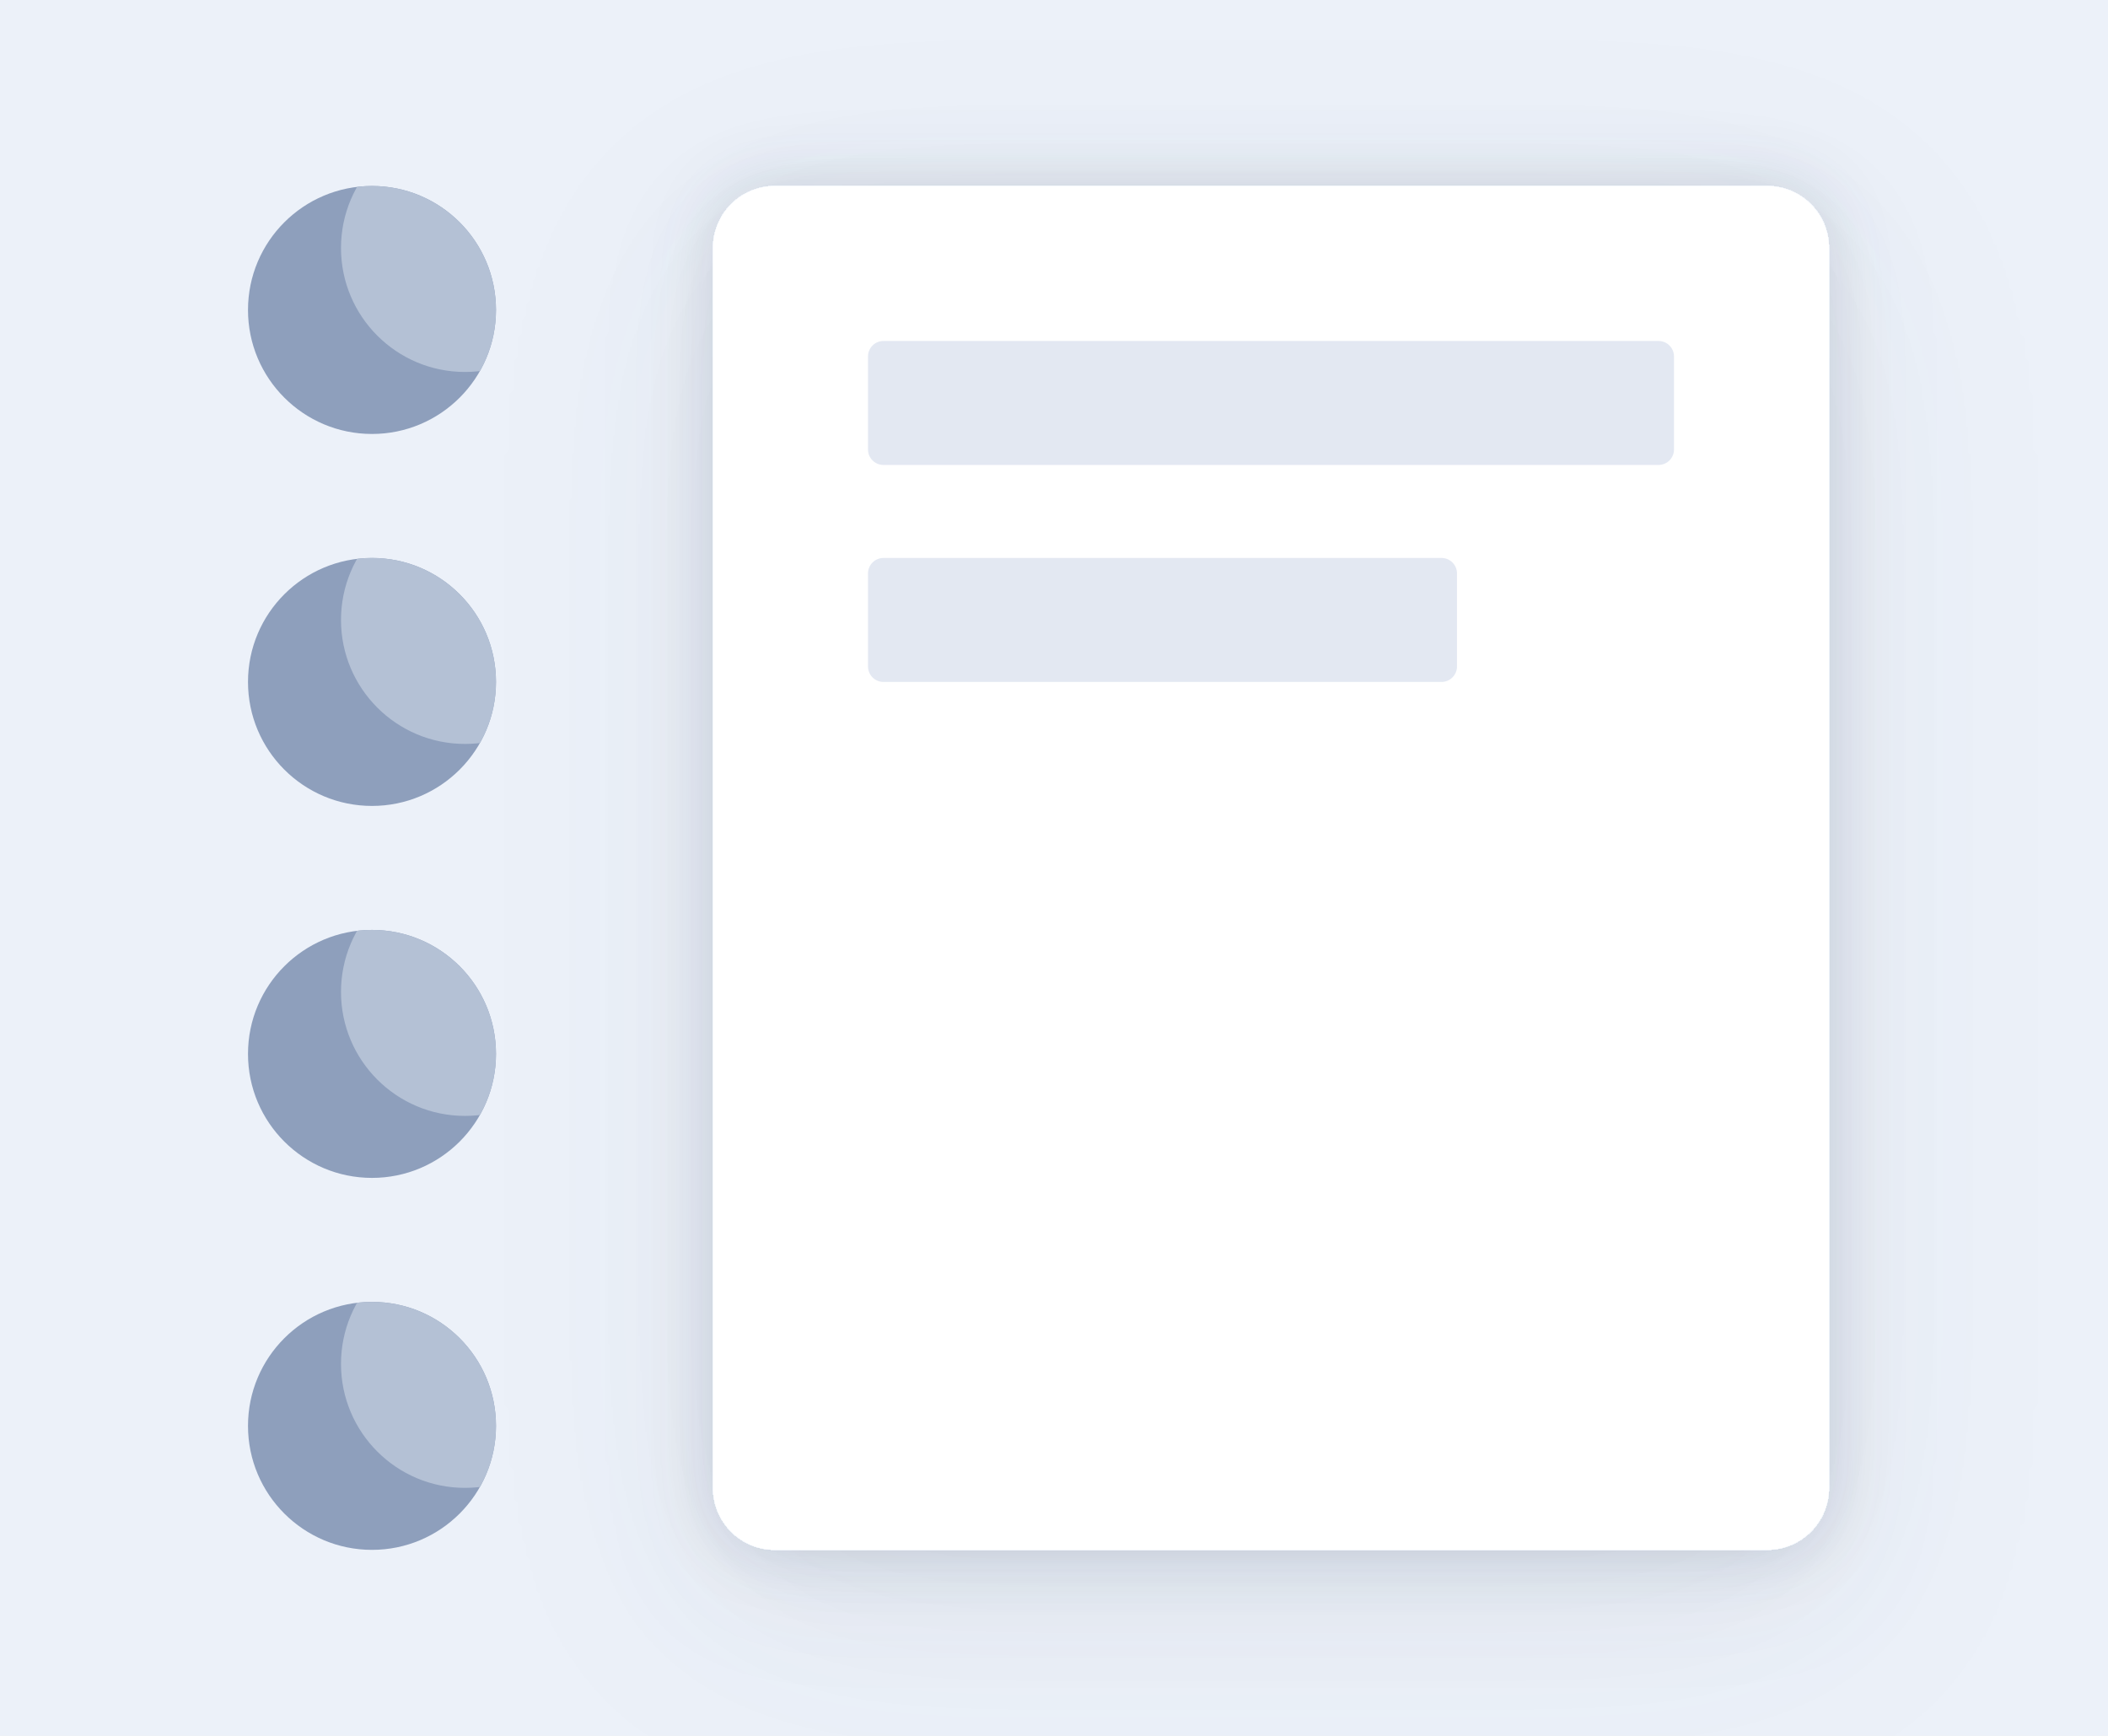
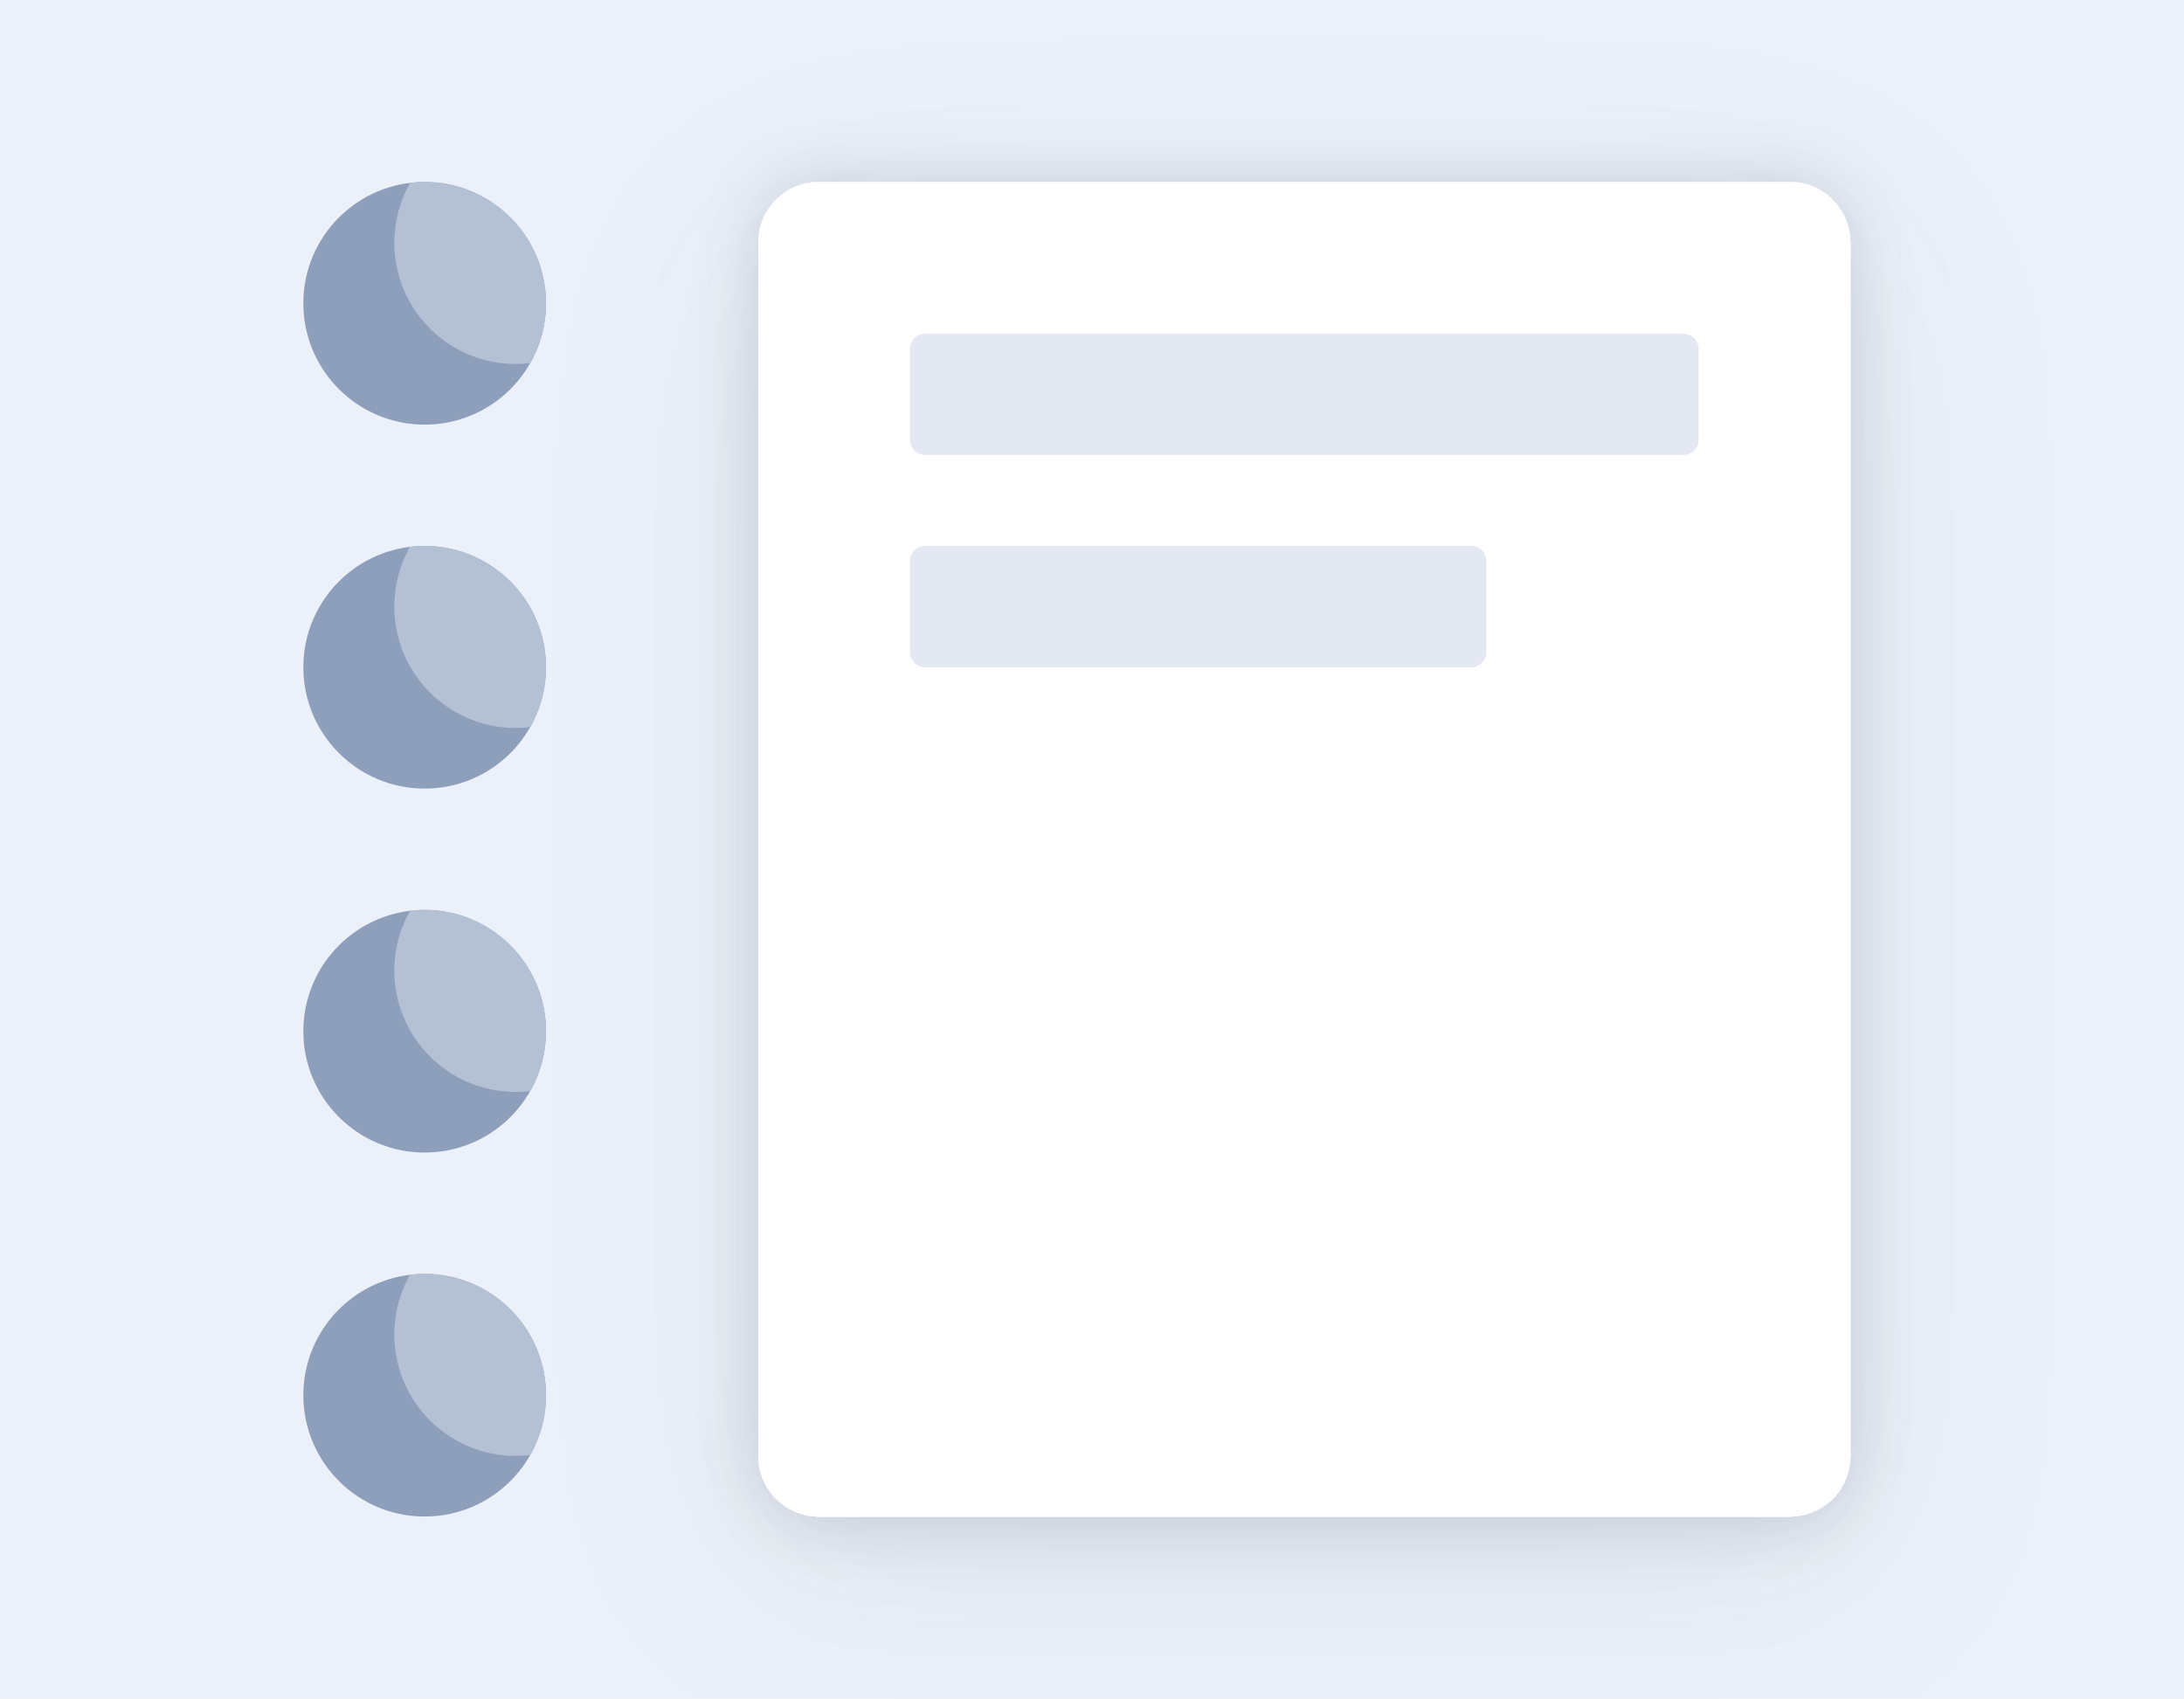
- <svg xmlns="http://www.w3.org/2000/svg" width="68" height="56" viewBox="0 0 68 56" fill="none">
+ <svg xmlns="http://www.w3.org/2000/svg" width="72" height="56" viewBox="0 0 72 56" fill="none">
  <g clip-path="url(#clip0_10542_2481)">
-     <rect width="68" height="56" fill="#ECF1F9" />
+     <rect width="72" height="56" fill="#ECF1F9" />
    <g filter="url(#filter0_ddd_10542_2481)">
-       <rect x="23" y="6" width="36" height="44" rx="2" fill="white" />
+       <rect x="25" y="6" width="36" height="44" rx="2" fill="white" />
    </g>
-     <path d="M28 11.5C28 11.224 28.224 11 28.5 11H53.5C53.776 11 54 11.224 54 11.5V14.5C54 14.776 53.776 15 53.5 15H28.5C28.224 15 28 14.776 28 14.5V11.5Z" fill="#E3E8F2" />
-     <path d="M28 18.5C28 18.224 28.224 18 28.5 18H46.5C46.776 18 47 18.224 47 18.5V21.5C47 21.776 46.776 22 46.5 22H28.5C28.224 22 28 21.776 28 21.5V18.5Z" fill="#E3E8F2" />
+     <path d="M30 11.5C30 11.224 30.224 11 30.5 11H55.5C55.776 11 56 11.224 56 11.5V14.5C56 14.776 55.776 15 55.5 15H30.5C30.224 15 30 14.776 30 14.5V11.5Z" fill="#E3E8F2" />
+     <path d="M30 18.5C30 18.224 30.224 18 30.5 18H48.5C48.776 18 49 18.224 49 18.5V21.5C49 21.776 48.776 22 48.5 22H30.5C30.224 22 30 21.776 30 21.5V18.5Z" fill="#E3E8F2" />
    <g clip-path="url(#clip1_10542_2481)">
-       <path d="M8 10C8 7.791 9.791 6 12 6V6C14.209 6 16 7.791 16 10V10C16 12.209 14.209 14 12 14V14C9.791 14 8 12.209 8 10V10Z" fill="#8E9FBC" />
-       <rect x="11" y="4" width="8" height="8" rx="4" fill="#B4C1D5" />
+       <path d="M10 10C10 7.791 11.791 6 14 6V6C16.209 6 18 7.791 18 10V10C18 12.209 16.209 14 14 14V14C11.791 14 10 12.209 10 10V10Z" fill="#8E9FBC" />
+       <rect x="13" y="4" width="8" height="8" rx="4" fill="#B4C1D5" />
    </g>
    <g clip-path="url(#clip2_10542_2481)">
-       <path d="M8 22C8 19.791 9.791 18 12 18V18C14.209 18 16 19.791 16 22V22C16 24.209 14.209 26 12 26V26C9.791 26 8 24.209 8 22V22Z" fill="#8E9FBC" />
-       <rect x="11" y="16" width="8" height="8" rx="4" fill="#B4C1D5" />
+       <path d="M10 22C10 19.791 11.791 18 14 18V18C16.209 18 18 19.791 18 22V22C18 24.209 16.209 26 14 26V26C11.791 26 10 24.209 10 22V22Z" fill="#8E9FBC" />
+       <rect x="13" y="16" width="8" height="8" rx="4" fill="#B4C1D5" />
    </g>
    <g clip-path="url(#clip3_10542_2481)">
-       <path d="M8 34C8 31.791 9.791 30 12 30V30C14.209 30 16 31.791 16 34V34C16 36.209 14.209 38 12 38V38C9.791 38 8 36.209 8 34V34Z" fill="#8E9FBC" />
-       <rect x="11" y="28" width="8" height="8" rx="4" fill="#B4C1D5" />
+       <path d="M10 34C10 31.791 11.791 30 14 30V30C16.209 30 18 31.791 18 34V34C18 36.209 16.209 38 14 38V38C11.791 38 10 36.209 10 34V34Z" fill="#8E9FBC" />
+       <rect x="13" y="28" width="8" height="8" rx="4" fill="#B4C1D5" />
    </g>
    <g clip-path="url(#clip4_10542_2481)">
-       <path d="M8 46C8 43.791 9.791 42 12 42V42C14.209 42 16 43.791 16 46V46C16 48.209 14.209 50 12 50V50C9.791 50 8 48.209 8 46V46Z" fill="#8E9FBC" />
-       <rect x="11" y="40" width="8" height="8" rx="4" fill="#B4C1D5" />
+       <path d="M10 46C10 43.791 11.791 42 14 42V42C16.209 42 18 43.791 18 46V46C18 48.209 16.209 50 14 50V50C11.791 50 10 48.209 10 46V46Z" fill="#8E9FBC" />
+       <rect x="13" y="40" width="8" height="8" rx="4" fill="#B4C1D5" />
    </g>
  </g>
  <defs>
-     <filter id="filter0_ddd_10542_2481" x="15" y="0" width="52" height="60" filterUnits="userSpaceOnUse" color-interpolation-filters="sRGB">
+     <filter id="filter0_ddd_10542_2481" x="17" y="0" width="52" height="60" filterUnits="userSpaceOnUse" color-interpolation-filters="sRGB">
      <feFlood flood-opacity="0" result="BackgroundImageFix" />
      <feColorMatrix in="SourceAlpha" type="matrix" values="0 0 0 0 0 0 0 0 0 0 0 0 0 0 0 0 0 0 127 0" result="hardAlpha" />
      <feOffset dy="2" />
      <feGaussianBlur stdDeviation="4" />
      <feComposite in2="hardAlpha" operator="out" />
      <feColorMatrix type="matrix" values="0 0 0 0 0.169 0 0 0 0 0.224 0 0 0 0 0.31 0 0 0 0.05 0" />
      <feBlend mode="normal" in2="BackgroundImageFix" result="effect1_dropShadow_10542_2481" />
      <feColorMatrix in="SourceAlpha" type="matrix" values="0 0 0 0 0 0 0 0 0 0 0 0 0 0 0 0 0 0 127 0" result="hardAlpha" />
      <feOffset dy="1" />
      <feGaussianBlur stdDeviation="2" />
      <feComposite in2="hardAlpha" operator="out" />
      <feColorMatrix type="matrix" values="0 0 0 0 0.169 0 0 0 0 0.224 0 0 0 0 0.31 0 0 0 0.06 0" />
      <feBlend mode="normal" in2="effect1_dropShadow_10542_2481" result="effect2_dropShadow_10542_2481" />
      <feColorMatrix in="SourceAlpha" type="matrix" values="0 0 0 0 0 0 0 0 0 0 0 0 0 0 0 0 0 0 127 0" result="hardAlpha" />
      <feOffset />
      <feGaussianBlur stdDeviation="1" />
      <feComposite in2="hardAlpha" operator="out" />
      <feColorMatrix type="matrix" values="0 0 0 0 0.169 0 0 0 0 0.224 0 0 0 0 0.31 0 0 0 0.16 0" />
      <feBlend mode="normal" in2="effect2_dropShadow_10542_2481" result="effect3_dropShadow_10542_2481" />
      <feBlend mode="normal" in="SourceGraphic" in2="effect3_dropShadow_10542_2481" result="shape" />
    </filter>
    <clipPath id="clip0_10542_2481">
-       <rect width="68" height="56" fill="white" />
+       <rect width="72" height="56" fill="white" />
    </clipPath>
    <clipPath id="clip1_10542_2481">
-       <path d="M8 10C8 7.791 9.791 6 12 6V6C14.209 6 16 7.791 16 10V10C16 12.209 14.209 14 12 14V14C9.791 14 8 12.209 8 10V10Z" fill="white" />
+       <path d="M10 10C10 7.791 11.791 6 14 6V6C16.209 6 18 7.791 18 10V10C18 12.209 16.209 14 14 14V14C11.791 14 10 12.209 10 10V10Z" fill="white" />
    </clipPath>
    <clipPath id="clip2_10542_2481">
-       <path d="M8 22C8 19.791 9.791 18 12 18V18C14.209 18 16 19.791 16 22V22C16 24.209 14.209 26 12 26V26C9.791 26 8 24.209 8 22V22Z" fill="white" />
+       <path d="M10 22C10 19.791 11.791 18 14 18V18C16.209 18 18 19.791 18 22V22C18 24.209 16.209 26 14 26V26C11.791 26 10 24.209 10 22V22Z" fill="white" />
    </clipPath>
    <clipPath id="clip3_10542_2481">
-       <path d="M8 34C8 31.791 9.791 30 12 30V30C14.209 30 16 31.791 16 34V34C16 36.209 14.209 38 12 38V38C9.791 38 8 36.209 8 34V34Z" fill="white" />
+       <path d="M10 34C10 31.791 11.791 30 14 30V30C16.209 30 18 31.791 18 34V34C18 36.209 16.209 38 14 38V38C11.791 38 10 36.209 10 34V34Z" fill="white" />
    </clipPath>
    <clipPath id="clip4_10542_2481">
-       <path d="M8 46C8 43.791 9.791 42 12 42V42C14.209 42 16 43.791 16 46V46C16 48.209 14.209 50 12 50V50C9.791 50 8 48.209 8 46V46Z" fill="white" />
+       <path d="M10 46C10 43.791 11.791 42 14 42V42C16.209 42 18 43.791 18 46V46C18 48.209 16.209 50 14 50V50C11.791 50 10 48.209 10 46V46Z" fill="white" />
    </clipPath>
  </defs>
</svg>
